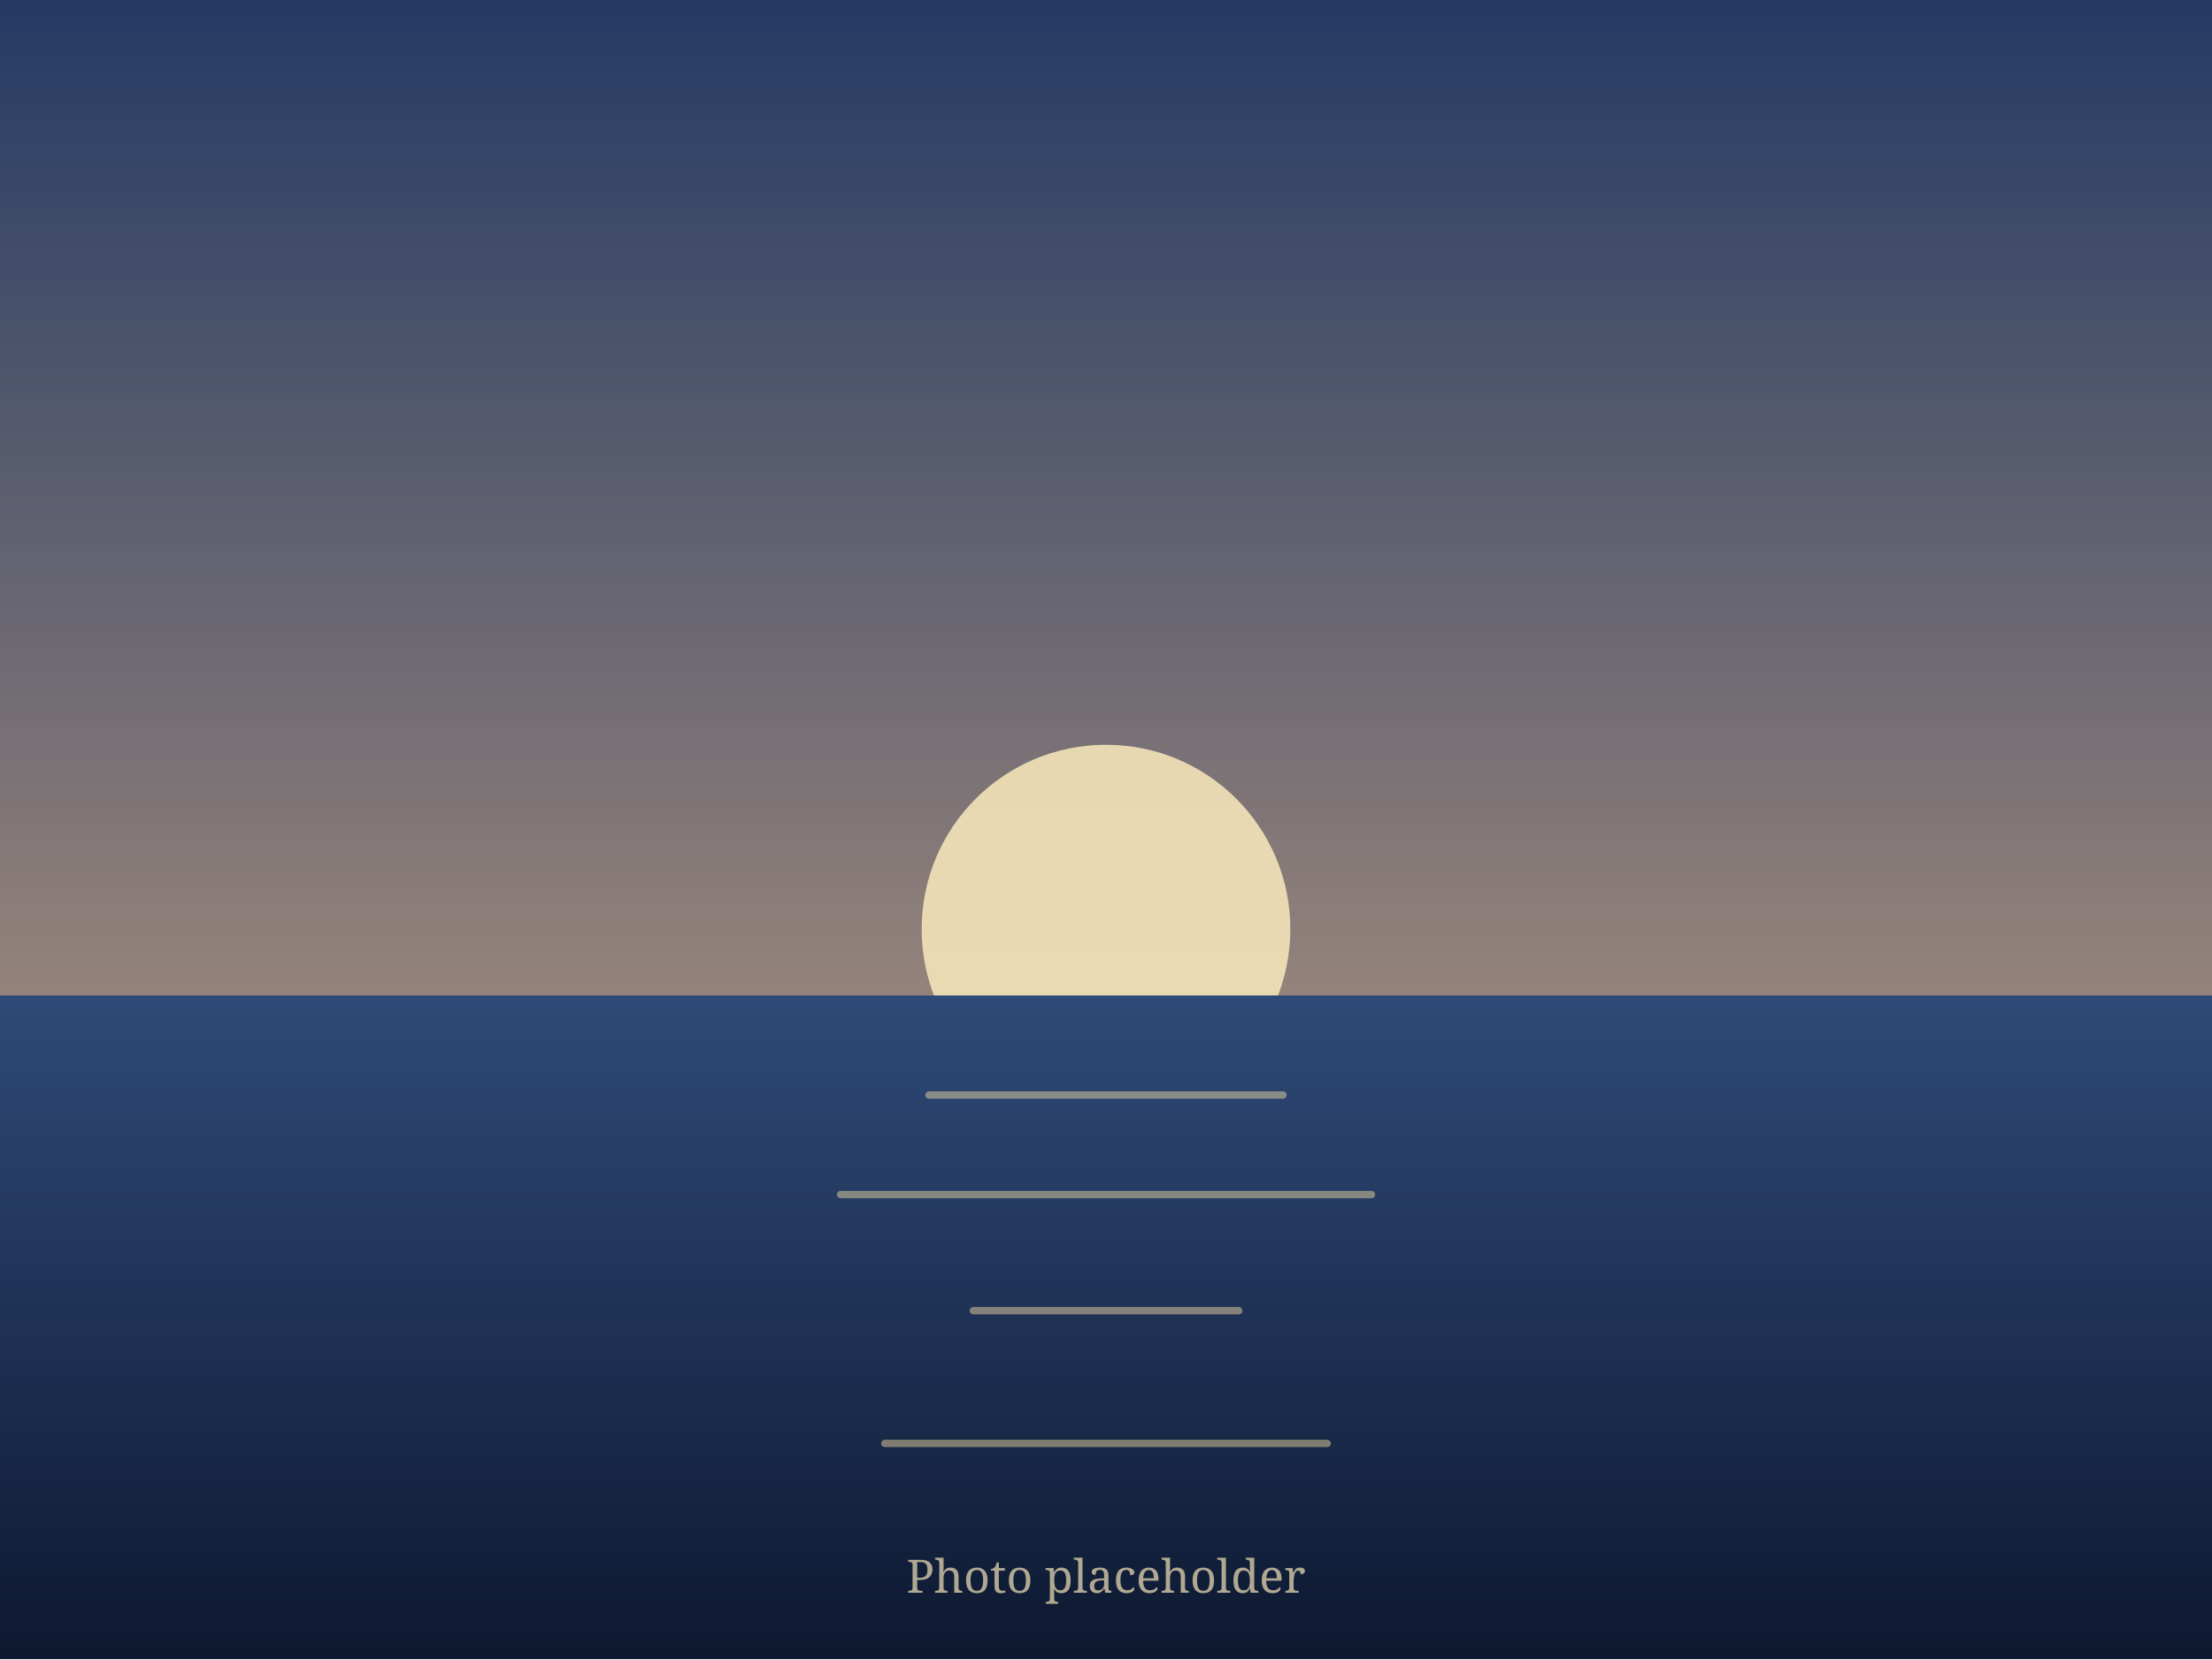
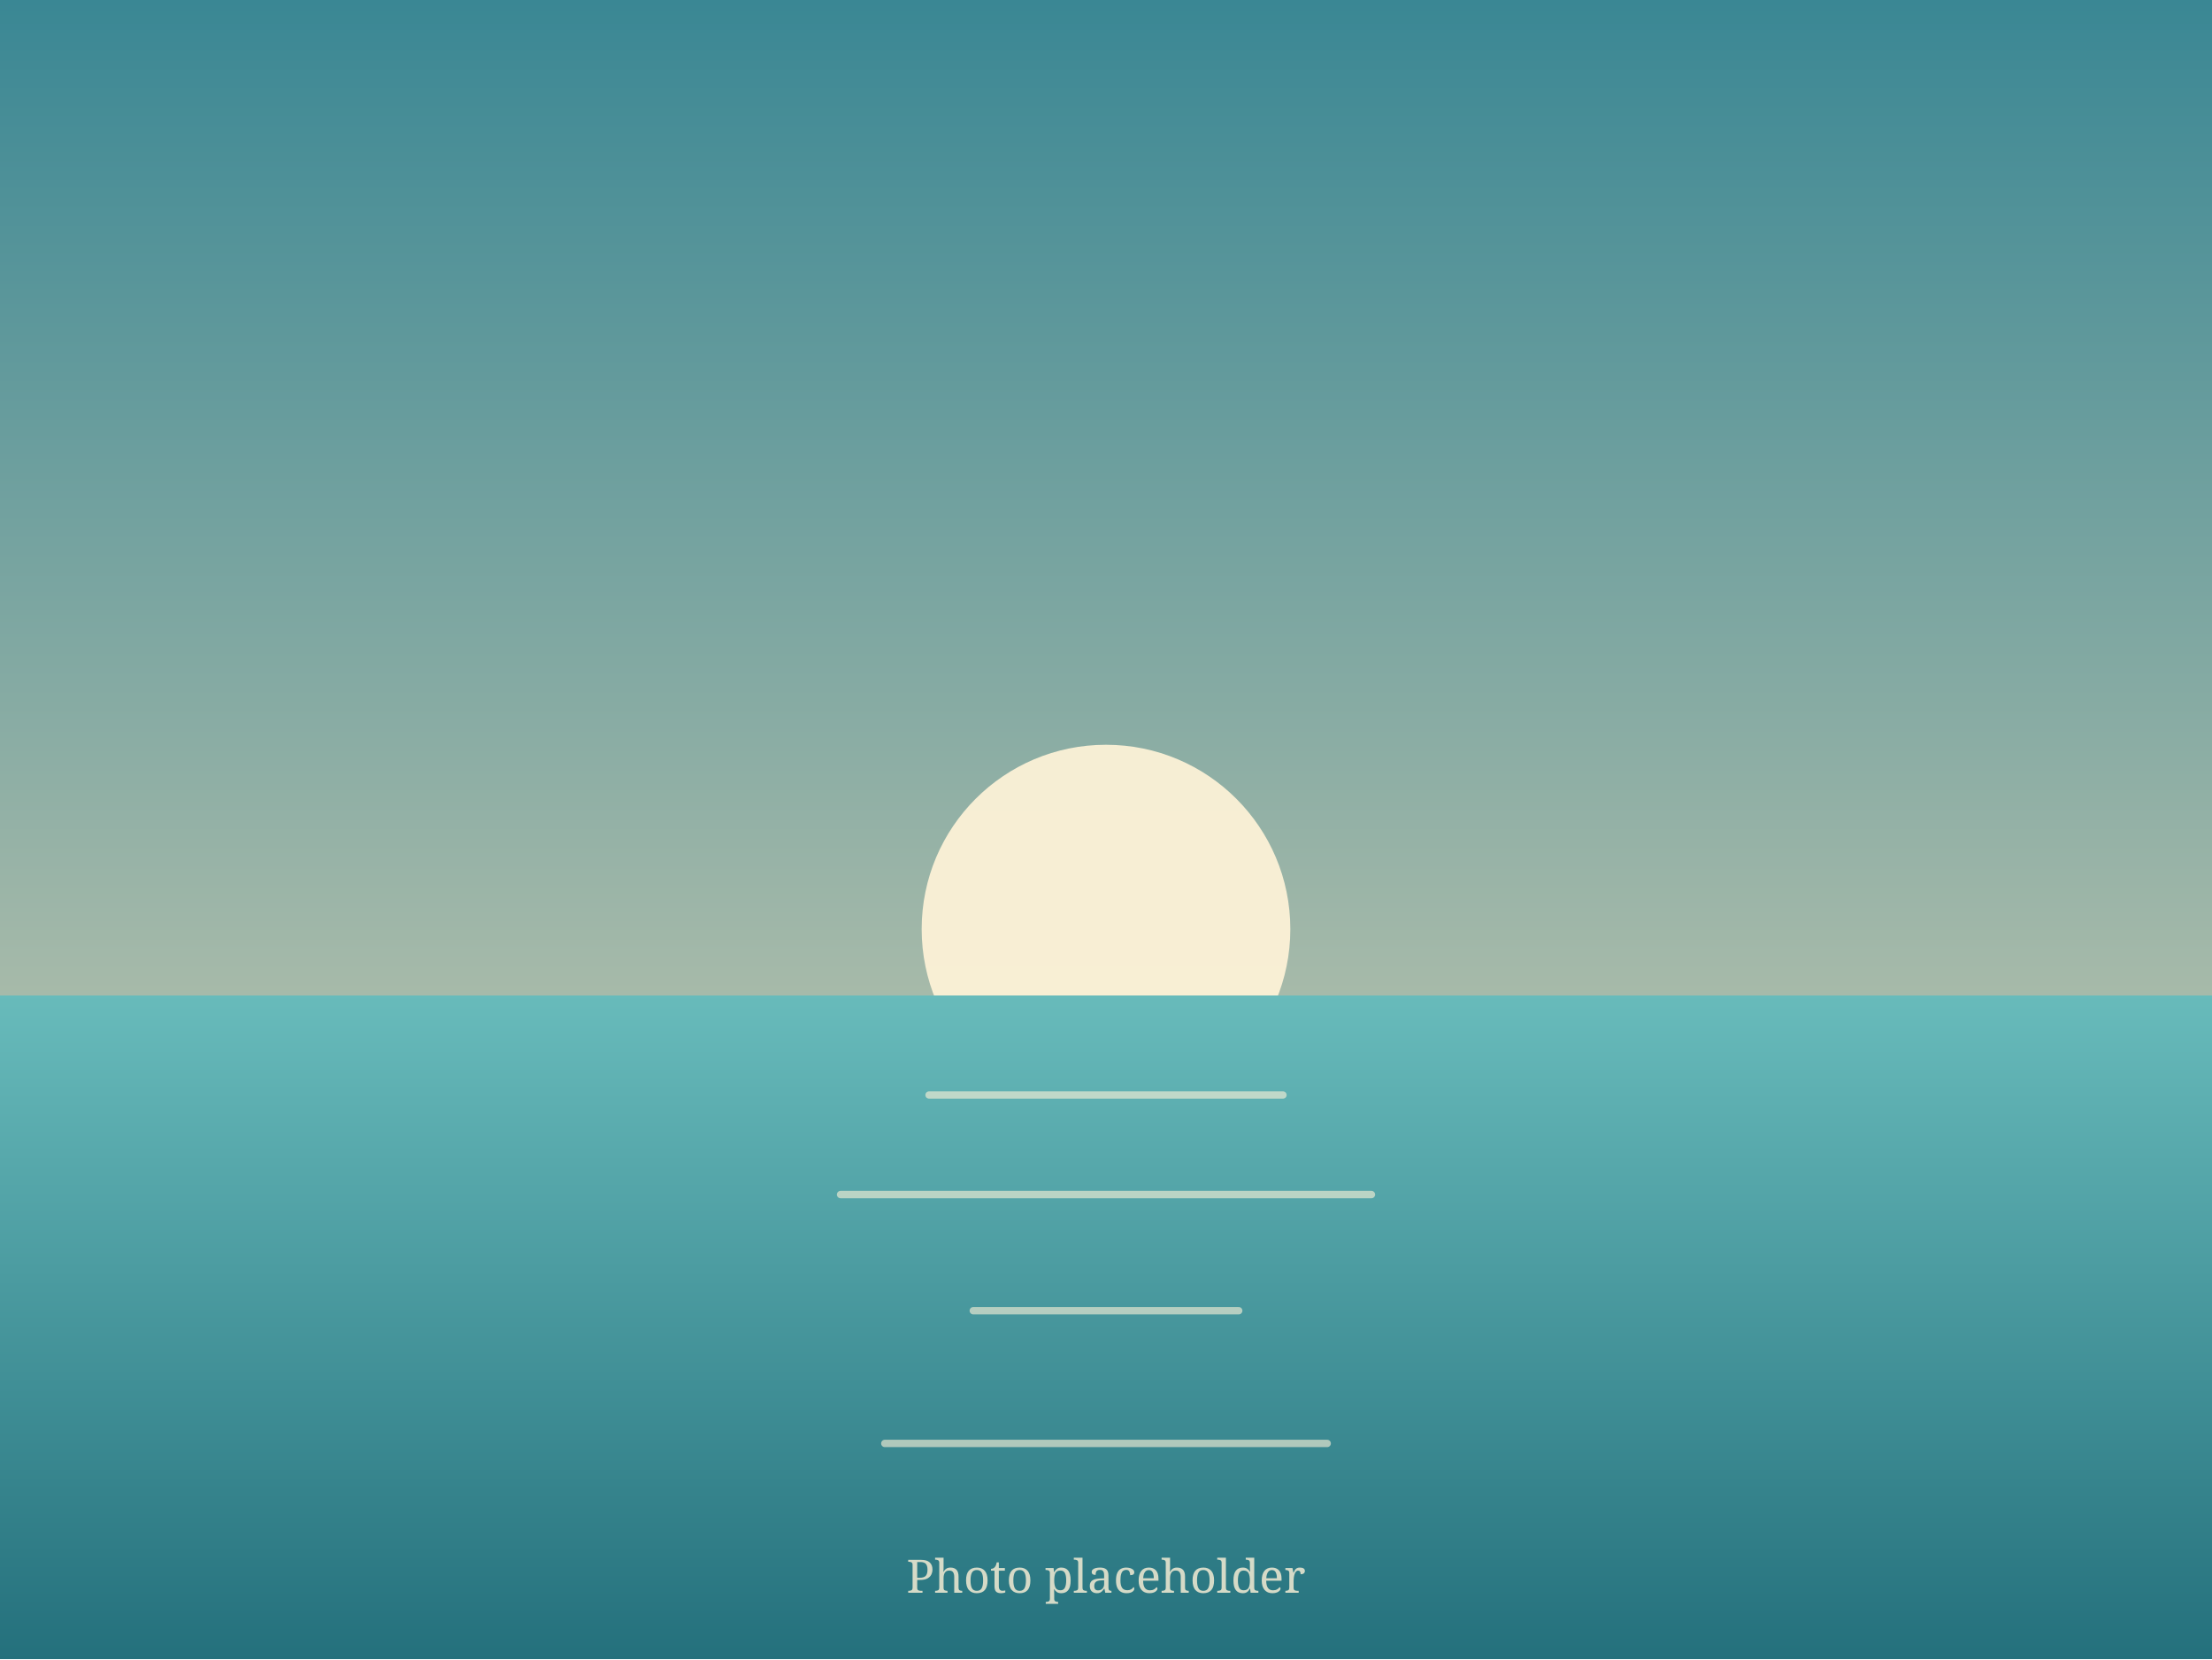
<svg xmlns="http://www.w3.org/2000/svg" viewBox="0 0 1200 900" preserveAspectRatio="xMidYMid slice">
  <defs>
    <linearGradient id="sky" x1="0" y1="0" x2="0" y2="1">
-       <stop offset="0" stop-color="#243a63" />
-       <stop offset="1" stop-color="#e0b48c" />
+       <stop offset="0" stop-color="#3a8794" />
+       <stop offset="1" stop-color="#efdcb8" />
    </linearGradient>
    <linearGradient id="water" x1="0" y1="0" x2="0" y2="1">
-       <stop offset="0" stop-color="#2f4a78" />
-       <stop offset="1" stop-color="#0d1830" />
+       <stop offset="0" stop-color="#68bbbb" />
+       <stop offset="1" stop-color="#24707c" />
    </linearGradient>
  </defs>
  <rect width="1200" height="900" fill="url(#sky)" />
-   <circle cx="600" cy="504" r="100" fill="#f3e3b8" opacity="0.9" />
+   <circle cx="600" cy="504" r="100" fill="#fff3d8" opacity="0.92" />
  <rect y="540" width="1200" height="360" fill="url(#water)" />
-   <g stroke="#e8d3a0" stroke-linecap="round" opacity="0.5" stroke-width="4">
+   <g stroke="#fff3d8" stroke-linecap="round" opacity="0.6" stroke-width="4">
    <line x1="504" y1="594" x2="696" y2="594" />
    <line x1="456" y1="648" x2="744" y2="648" />
    <line x1="528" y1="711" x2="672" y2="711" />
    <line x1="480" y1="783" x2="720" y2="783" />
  </g>
-   <text x="600" y="864" text-anchor="middle" font-family="Georgia, serif" font-size="25" fill="#f3e3b8" opacity="0.7">Photo placeholder</text>
+   <text x="600" y="864" text-anchor="middle" font-family="Georgia, serif" font-size="25" fill="#fff3d8" opacity="0.8">Photo placeholder</text>
</svg>
